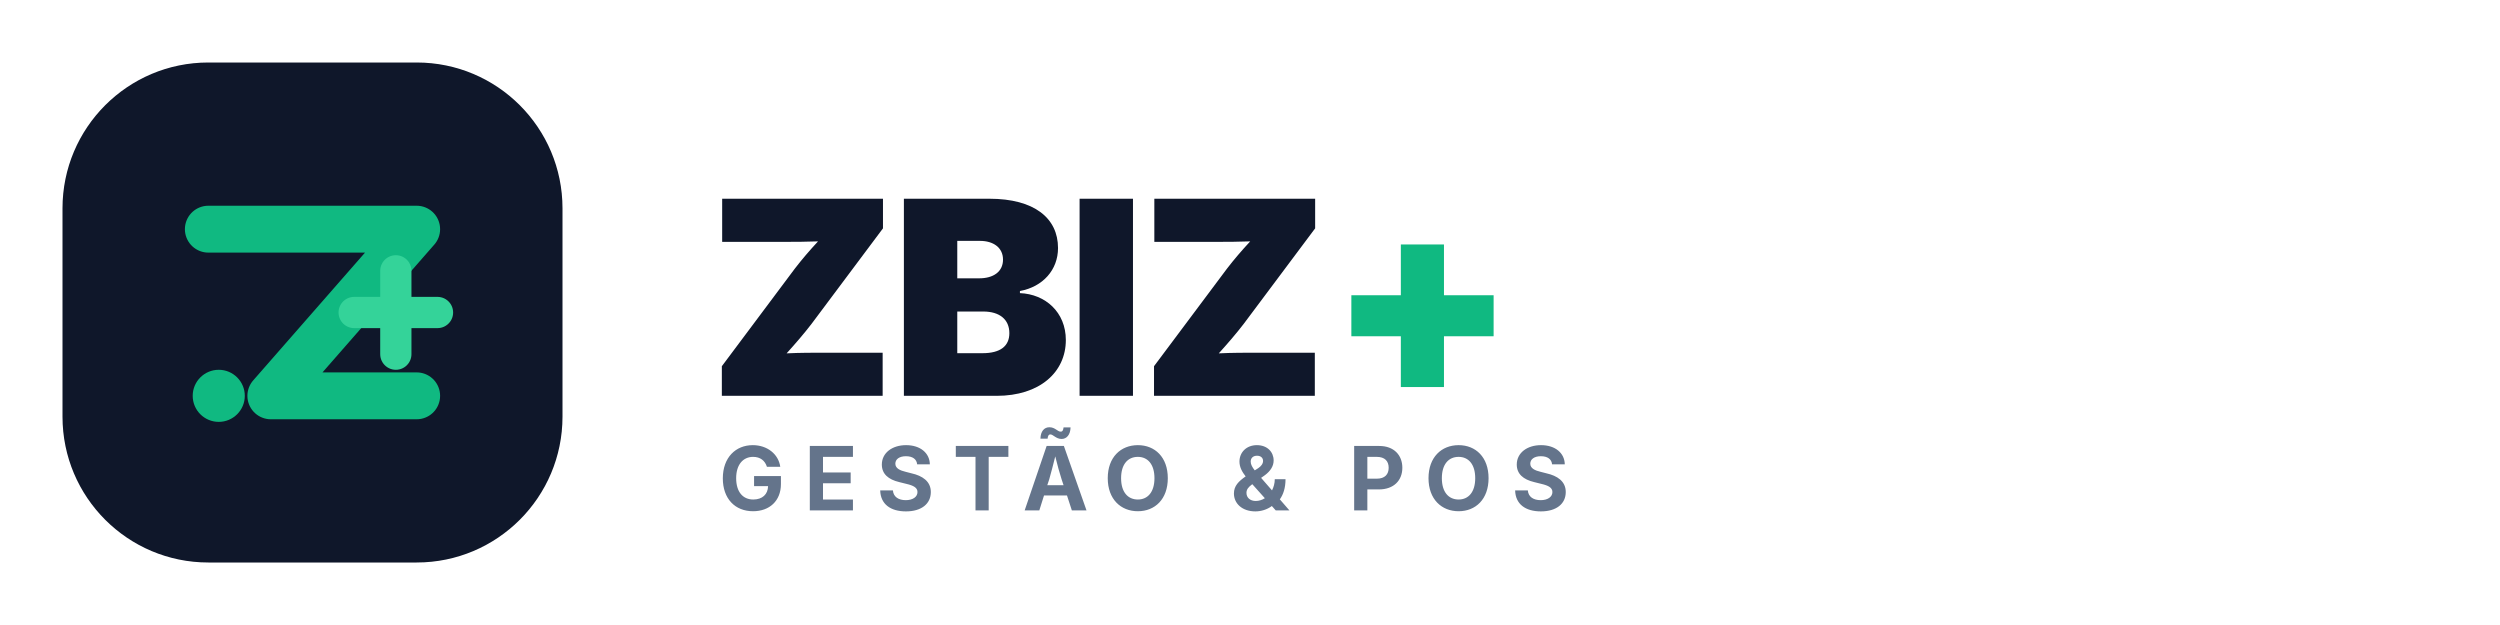
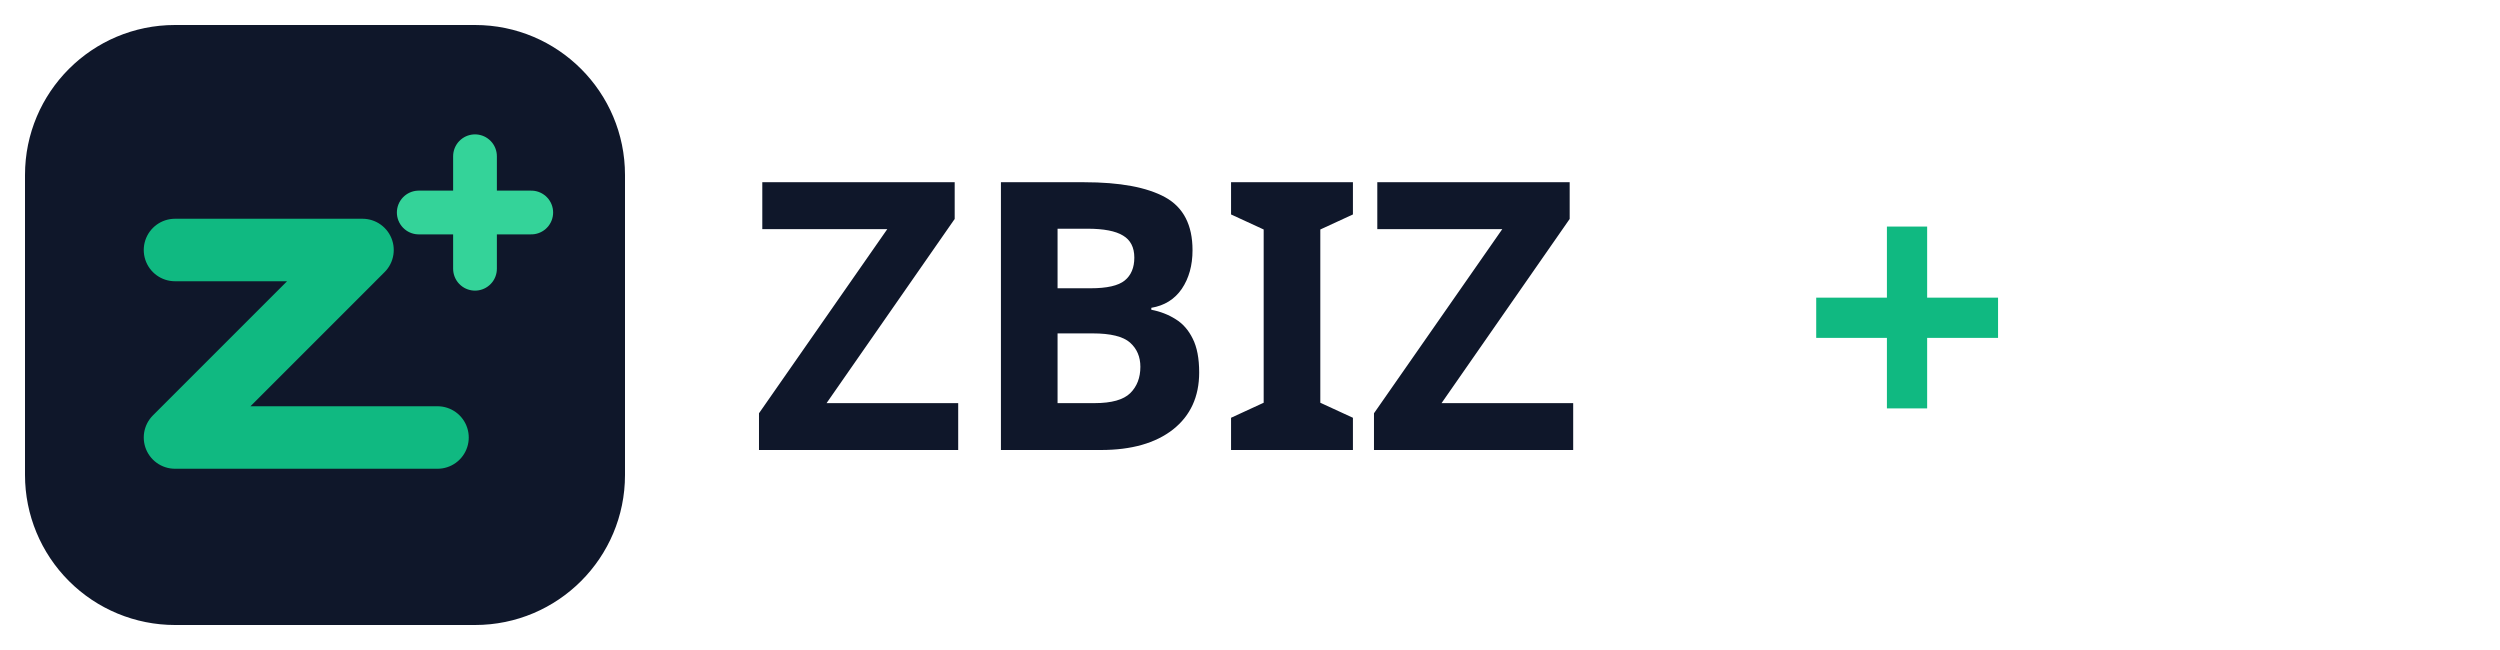
- <svg xmlns="http://www.w3.org/2000/svg" viewBox="0 0 240 60" fill="none">
-   <g id="icon" transform="translate(6, 6)">
-     <rect width="48" height="48" rx="14" fill="#0f172a" />
-     <path d="M14 16H34L20 32H34" stroke="#10b981" stroke-width="4.5" stroke-linecap="round" stroke-linejoin="round" />
-     <path d="M32 20V28M28 24H36" stroke="#34d399" stroke-width="3" stroke-linecap="round" />
-     <circle cx="15" cy="32" r="2.5" fill="#10b981" />
-   </g>
-   <text x="68" y="38" font-family="'Plus Jakarta Sans', 'Inter', -apple-system, sans-serif" font-size="26" font-weight="900" letter-spacing="-0.5" fill="#0f172a">
-     ZBIZ<tspan fill="#10b981">+</tspan>
-   </text>
-   <text x="69" y="49" font-family="'Plus Jakarta Sans', 'Inter', -apple-system, sans-serif" font-size="8.5" font-weight="700" letter-spacing="1.8" fill="#64748b" text-transform="uppercase">
-     GESTÃO &amp; POS
-   </text>
+ <svg xmlns="http://www.w3.org/2000/svg" width="200" height="52" viewBox="0 0 200 52">
+   <path fill-rule="nonzero" fill="rgb(5.882%, 9.02%, 16.471%)" fill-opacity="1" d="M 38 2 C 44.629 2 50 7.371 50 14 L 50 38 C 50 44.629 44.629 50 38 50 L 14 50 C 10.816 50 7.766 48.734 5.516 46.484 C 3.266 44.234 2 41.184 2 38 L 2 14 C 2 7.371 7.371 2 14 2 Z M 38 2 " />
+   <path fill="none" stroke-width="5" stroke-linecap="round" stroke-linejoin="round" stroke="rgb(6.275%, 72.549%, 50.588%)" stroke-opacity="1" stroke-miterlimit="10" d="M 12 18 L 27 18 L 12 33 L 33 33 " transform="matrix(1, 0, 0, 1, 2, 2)" />
+   <path fill="none" stroke-width="3.5" stroke-linecap="round" stroke-linejoin="round" stroke="rgb(20.392%, 82.745%, 60%)" stroke-opacity="1" stroke-miterlimit="10" d="M 36 10.5 L 36 19.5 M 31.5 15 L 40.5 15 " transform="matrix(1, 0, 0, 1, 2, 2)" />
+   <path fill-rule="nonzero" fill="rgb(5.882%, 9.02%, 16.471%)" fill-opacity="1" d="M 76.656 36 L 60.719 36 L 60.719 33.062 L 70.984 18.328 L 60.984 18.328 L 60.984 14.578 L 76.375 14.578 L 76.375 17.516 L 66.125 32.25 L 76.656 32.25 Z M 86.73 14.578 C 89.594 14.578 91.754 14.98 93.215 15.781 C 94.672 16.586 95.402 17.996 95.402 20.016 C 95.402 21.234 95.113 22.266 94.543 23.109 C 93.969 23.945 93.156 24.449 92.105 24.625 L 92.105 24.781 C 92.824 24.918 93.469 25.168 94.043 25.531 C 94.625 25.887 95.082 26.406 95.418 27.094 C 95.762 27.773 95.934 28.672 95.934 29.797 C 95.934 31.734 95.234 33.258 93.84 34.359 C 92.441 35.453 90.52 36 88.074 36 L 80.074 36 L 80.074 14.578 Z M 87.246 23.062 C 88.559 23.062 89.469 22.855 89.98 22.438 C 90.488 22.023 90.746 21.414 90.746 20.609 C 90.746 19.789 90.441 19.199 89.84 18.844 C 89.246 18.48 88.297 18.297 86.996 18.297 L 84.605 18.297 L 84.605 23.062 Z M 84.605 26.672 L 84.605 32.25 L 87.574 32.25 C 88.926 32.25 89.875 31.984 90.418 31.453 C 90.957 30.922 91.23 30.219 91.23 29.344 C 91.23 28.543 90.953 27.898 90.402 27.406 C 89.848 26.918 88.855 26.672 87.418 26.672 Z M 108.234 36 L 98.484 36 L 98.484 33.422 L 101.094 32.219 L 101.094 18.359 L 98.484 17.156 L 98.484 14.578 L 108.234 14.578 L 108.234 17.156 L 105.625 18.359 L 105.625 32.219 L 108.234 33.422 Z M 125.855 36 L 109.918 36 L 109.918 33.062 L 120.184 18.328 L 110.184 18.328 L 110.184 14.578 L 125.574 14.578 L 125.574 17.516 L 115.324 32.25 L 125.855 32.25 Z M 126.57 36 " />
+   <path fill-rule="nonzero" fill="rgb(6.275%, 72.549%, 50.588%)" fill-opacity="1" d="M 154.172 23.812 L 159.844 23.812 L 159.844 27.031 L 154.172 27.031 L 154.172 32.672 L 150.953 32.672 L 150.953 27.031 L 145.297 27.031 L 145.297 23.812 L 150.953 23.812 L 150.953 18.125 L 154.172 18.125 Z M 161.16 36 " />
</svg>
